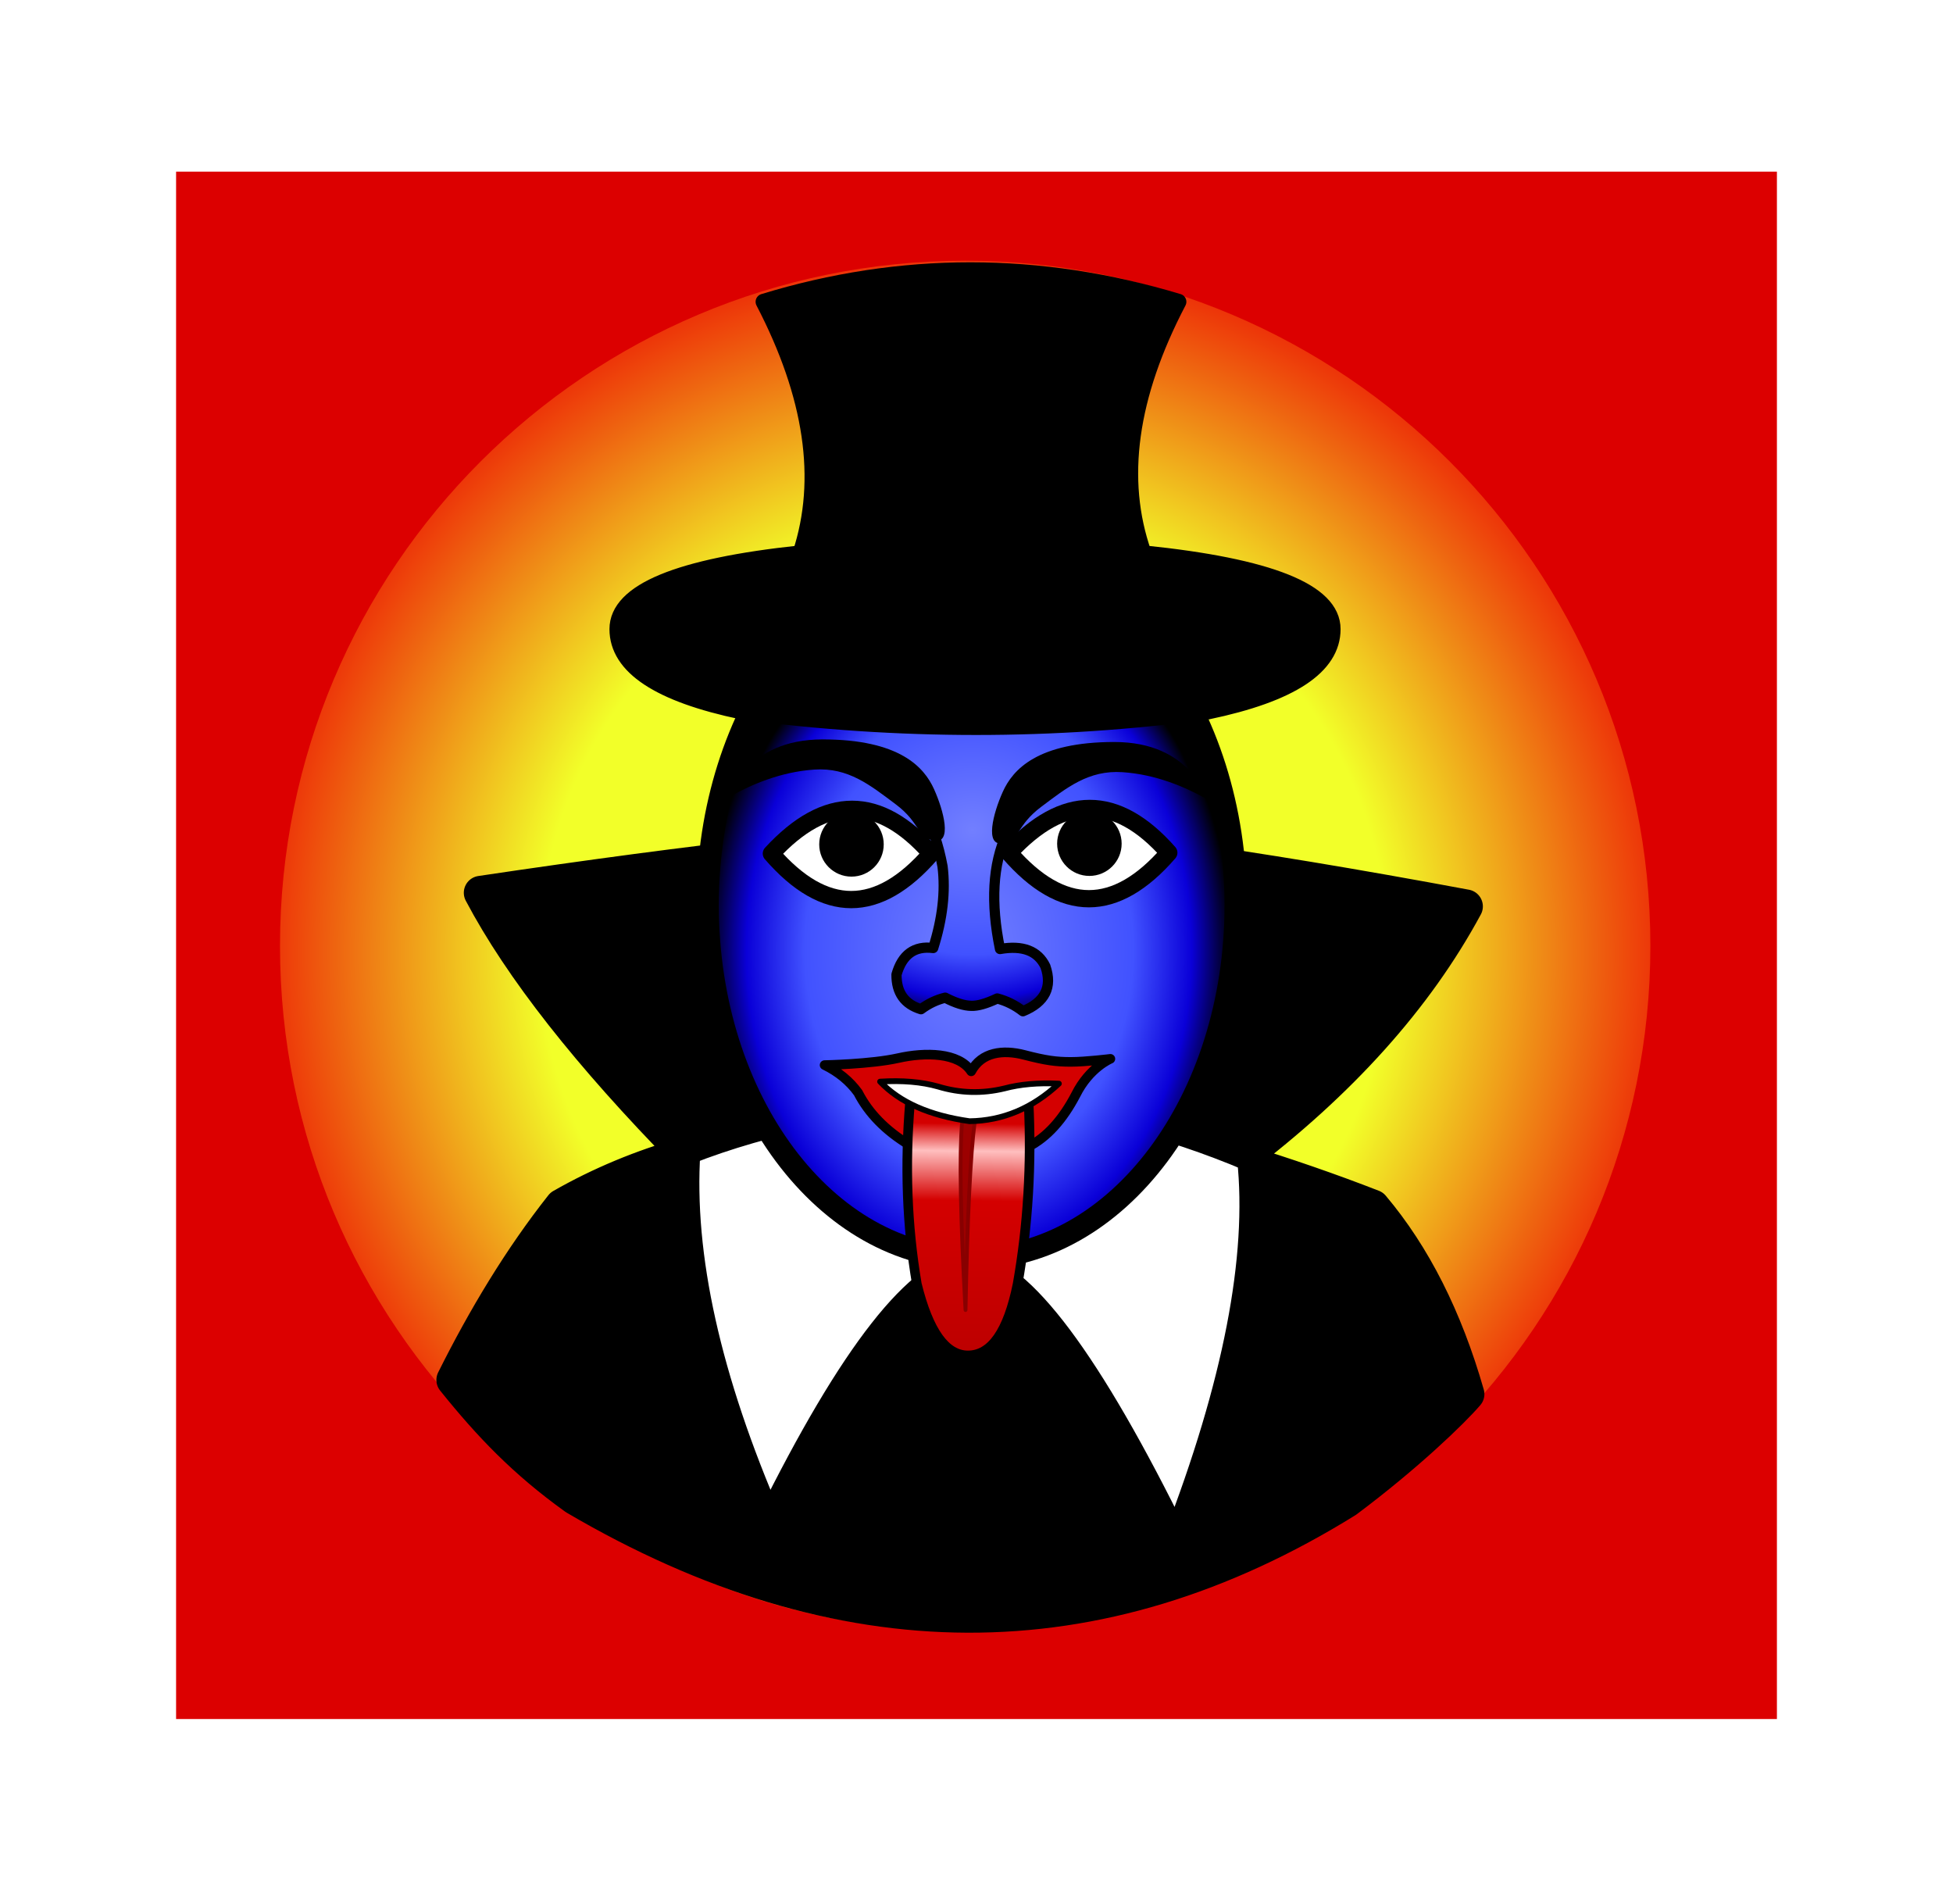
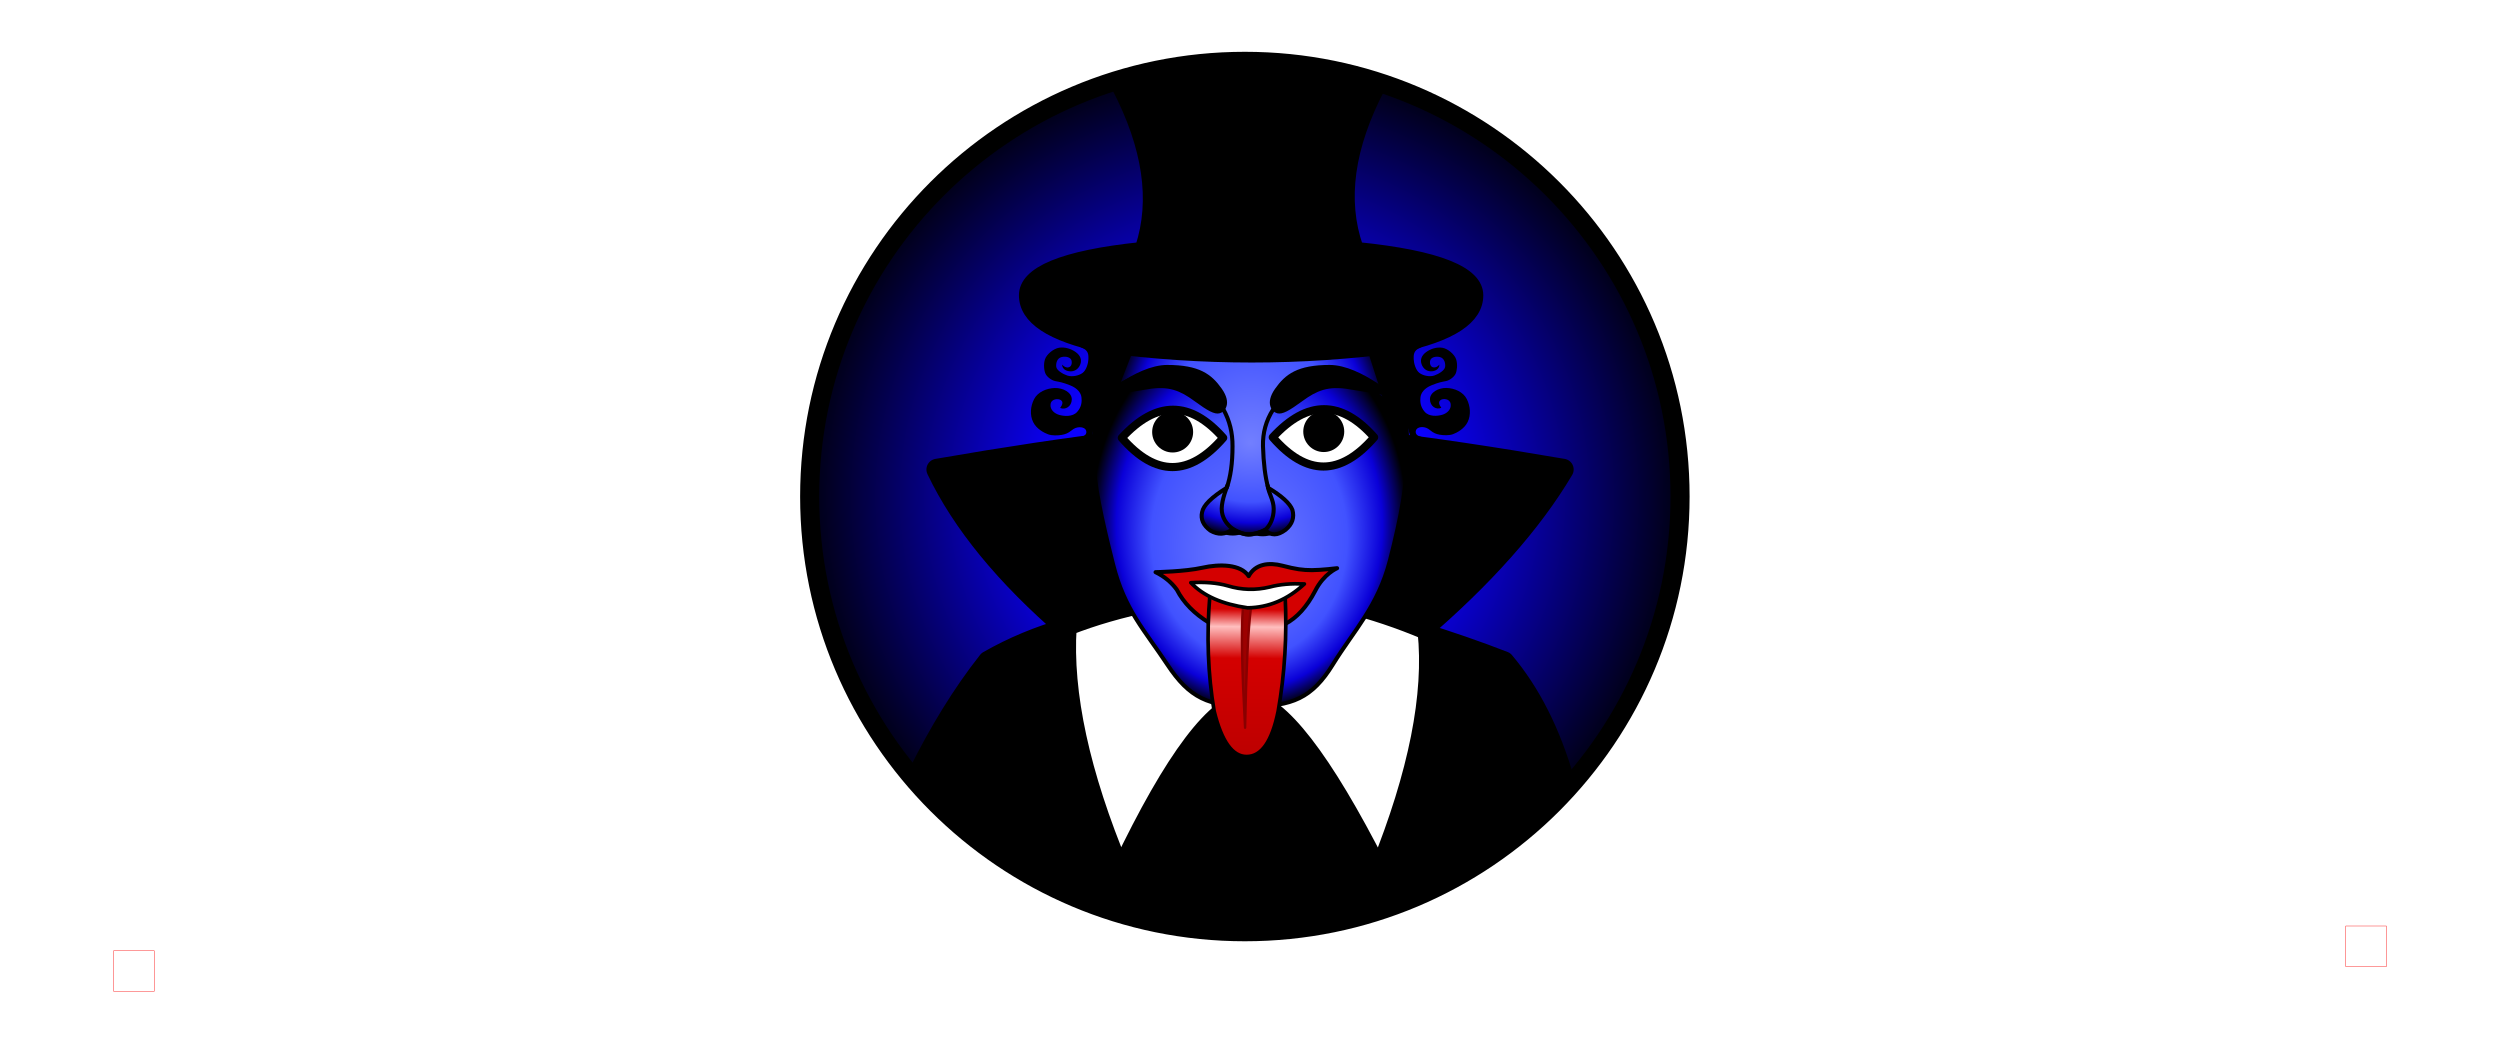
- <svg xmlns="http://www.w3.org/2000/svg" width="100%" height="100%" version="1.1" style="stroke-linecap: round; stroke-linejoin: round;" viewBox="-2303.406 -506.63 3054.602 2977.298">
-   <defs id="SvgjsDefs1133">
-     <radialGradient id="SvgjsRadialGradient3744" r="0.498" fx="0.495" fy="0.564" cx="0.495" cy="0.564">
-       <stop id="SvgjsStop75868" stop-opacity="1" stop-color="#727fff" offset="0" />
-       <stop id="SvgjsStop75869" stop-opacity="1" stop-color="#4152ff" offset="0.624" />
-       <stop id="SvgjsStop75870" stop-opacity="1" stop-color="#0a00d8" offset="0.847" />
-       <stop id="SvgjsStop75871" stop-opacity="1" stop-color="#000000" offset="1" />
-     </radialGradient>
+ <svg xmlns="http://www.w3.org/2000/svg" width="100%" height="100%" version="1.1" style="stroke-linecap: round; stroke-linejoin: round;" viewBox="-3859.333 -249.965 6156.343 2568.959">
+   <defs id="SvgjsDefs1187">
    <linearGradient id="SvgjsLinearGradient54467" x1="0" y1="-0.085" x2="-0.007" y2="1.072">
      <stop id="SvgjsStop54468" stop-opacity="1" stop-color="#ce0000" offset="0" />
      <stop id="SvgjsStop54469" stop-opacity="1" stop-color="#d40000" offset="0.145" />
      <stop id="SvgjsStop54470" stop-opacity="1" stop-color="#ffbfbf" offset="0.239" />
      <stop id="SvgjsStop54471" stop-opacity="1" stop-color="#d40000" offset="0.408" />
      <stop id="SvgjsStop54472" stop-opacity="1" stop-color="#ba0000" offset="1" />
    </linearGradient>
-     <radialGradient id="SvgjsRadialGradient64869" spreadMethod="pad" r="0.475" fx="0.5" fy="0.57" cx="0.5" cy="0.57">
+     <radialGradient id="SvgjsRadialGradient64869" spreadMethod="pad" r="0.501" fx="0.496" fy="0.654" cx="0.497" cy="0.509">
      <stop id="SvgjsStop122794" stop-opacity="1" stop-color="#727fff" offset="0" />
      <stop id="SvgjsStop122795" stop-opacity="1" stop-color="#4152ff" offset="0.624" />
      <stop id="SvgjsStop122796" stop-opacity="1" stop-color="#0a00d8" offset="0.847" />
      <stop id="SvgjsStop122797" stop-opacity="1" stop-color="#000000" offset="1" />
    </radialGradient>
-     <radialGradient id="SvgjsRadialGradient76159" r="0.55" fx="0.499" fy="0.505" cx="0.499" cy="0.505" spreadMethod="reflect">
-       <stop id="SvgjsStop79862" stop-opacity="1" stop-color="#f2ff29" offset="0" />
-       <stop id="SvgjsStop79863" stop-opacity="1" stop-color="#f2ff29" offset="0.557" />
-       <stop id="SvgjsStop79864" stop-opacity="1" stop-color="#ec0000" offset="1" />
+     <radialGradient id="SvgjsRadialGradient2819" spreadMethod="pad" r="0.521" fx="0.5" fy="0.5" cx="0.5" cy="0.5">
+       <stop id="SvgjsStop35818" stop-opacity="1" stop-color="#0b00fe" offset="0.408" />
+       <stop id="SvgjsStop35819" stop-opacity="1" stop-color="#000000" offset="1" />
    </radialGradient>
  </defs>
-   <svg id="S-5c-ef7d70" style="overflow: visible; pointer-events: all;" data-disabled="false" data-hidden="false">
-     <rect id="R-21-d31275" width="2503.772" height="2419.915" style="stroke: rgb(0, 0, 0); stroke-opacity: 1; stroke-width: 0; fill: rgb(220, 0, 0); fill-opacity: 1;" transform="matrix(1,0,0,1,-2027.991,-238.1848)" />
-     <circle id="C-ae-b0e21b" r="1071.678" cx="0" cy="0" style="stroke: rgb(0, 0, 0); stroke-opacity: 1; stroke-width: 0; fill: url(&quot;#SvgjsRadialGradient76159&quot;); fill-opacity: 1;" data-fill="#f2ff29" transform="matrix(1,0,0,1,-793.8103,972.7687)" />
+   <svg id="S-f1-758a21" style="overflow: visible; pointer-events: all;" data-disabled="false" data-hidden="false">
+     <circle id="SvgjsCircle1296" r="1071.678" cx="0" cy="0" style="stroke: rgb(0, 0, 0); stroke-opacity: 1; stroke-width: 47; fill: url(&quot;#SvgjsRadialGradient2819&quot;); fill-opacity: 1;" data-fill="#f2ff29" transform="matrix(1,0,0,1,-793.8103,972.7687)" />
  </svg>
  <svg id="S-d7-1e40b1" style="overflow: visible; pointer-events: all;" data-disabled="false" data-hidden="false">
-     <path id="P-16-d84e4b" d="M-1403.909 1836.004C-1483.531 1778.796 -1537.516 1722.225 -1594.372 1651.462C-1545.973 1554.385 -1489.481 1460.622 -1424.895 1378.944Q-1334.668 1327.386 -1230.637 1298.003Q-1458.352 1065.992 -1551.489 889.574Q-1031.61 812.237 -784.351 804.531Q-535.153 813.124 -10.616 910.863Q-126.621 1125.689 -366.756 1307.474Q-255.047 1341.846 -156.309 1380.321C-91.676 1456.912 -42.316 1554.666 -8.23 1673.583C-31.812 1701.099 -103.636 1770.314 -197.388 1840.389Q-780.211 2202.224 -1403.909 1836.004 " style="stroke: rgb(0, 0, 0); stroke-opacity: 1; stroke-width: 53; fill: rgb(0, 0, 0); fill-opacity: 1;" />
-     <path id="P-58-a80c98" d="M-737.733 1199.286Q-512.044 1223.362 -320.019 1304.962Q-295.334 1537.698 -435.694 1901.294Q-640.225 1483.974 -757.639 1471.277Q-877.537 1479.302 -1071.905 1872.044Q-1216.487 1538.99 -1200.433 1294.349Q-1017.06 1222.121 -737.734 1199.286 " style="stroke: rgb(0, 0, 0); stroke-opacity: 1; stroke-width: 41; fill: rgb(255, 255, 255); fill-opacity: 1;" transform="matrix(1,0,0,1,-28.0271,0.0001220703)" />
+     <path id="P-16-d84e4b" d="M-1403.909 1836.004C-1483.531 1778.796 -1537.516 1722.225 -1594.372 1651.462C-1545.973 1554.385 -1489.481 1460.622 -1424.895 1378.944Q-1334.668 1327.386 -1230.637 1298.003Q-1458.352 1101.84 -1551.489 906.219Q-1031.61 815.964 -784.351 815.964Q-535.153 815.964 -10.616 906.219Q-126.621 1101.84 -366.756 1307.474Q-255.047 1341.846 -156.309 1380.321C-91.676 1456.912 -42.316 1554.666 -8.23 1673.583C-31.812 1701.099 -103.636 1770.314 -197.388 1840.389Q-780.211 2202.224 -1403.909 1836.004 " style="stroke: rgb(0, 0, 0); stroke-opacity: 1; stroke-width: 53; fill: rgb(0, 0, 0); fill-opacity: 1;" />
+     <path id="P-58-a80c98" d="M-737.733 1199.286Q-512.044 1223.362 -320.019 1304.962Q-295.334 1537.698 -435.694 1886.669Q-640.225 1483.974 -757.639 1471.277Q-877.537 1479.302 -1071.905 1886.669Q-1216.487 1538.99 -1200.433 1294.349Q-1017.06 1222.121 -737.734 1199.286 " style="stroke: rgb(0, 0, 0); stroke-opacity: 1; stroke-width: 41; fill: rgb(255, 255, 255); fill-opacity: 1;" transform="matrix(1,0,0,1,-28.0271,0.0001220703)" />
+   </svg>
+   <svg id="S-3f-d09d9b" style="overflow: visible; pointer-events: all;" data-disabled="false" data-hidden="false">
+     <path id="P-fa-cb4c35" d="M-786.732 574.885S-1066.378 472.421 -1116.037 615.07S-1166.519 809.621 -1166.519 874.119S-1146.54 1028.601 -1118.307 1140.178S-1040.153 1302.76 -985.049 1386.109S-883.43 1489.721 -780.496 1489.721S-628.341 1469.459 -576.939 1386.109S-465.536 1242.32 -436.7 1130.743S-394.314 938.617 -394.314 874.119S-389.479 757.72 -444.972 614.52 " style="stroke: rgb(0, 0, 0); stroke-opacity: 1; stroke-width: 10; fill: url(&quot;#SvgjsRadialGradient64869&quot;); fill-opacity: 1;" transform="matrix(1,0,0,1,0,0)" />
  </svg>
  <svg id="S-cf-7743e1" style="overflow: visible; pointer-events: all;" data-disabled="false" data-hidden="false">
-     <ellipse id="E-4c-5e7d75" rx="413.003" ry="552.459" cx="0" cy="0" style="stroke: rgb(0, 0, 0); stroke-opacity: 1; stroke-width: 35; fill: url(&quot;#SvgjsRadialGradient3744&quot;); fill-opacity: 1;" data-fill="#4152ff" data-stroke="#000000" transform="matrix(1,0,0,1,-783.6359,908.9143)" />
-     <path id="P-70-faa7e4" d="M-109.412 4508.801Q-39.889 4327.68 38.429 4219.839Q252.105 4175.619 502.327 4227.36Q568.624 4312.737 635.444 4522.229Q541.406 4419.794 435.51 4474.885Q261.061 4543.757 305.599 4760.541Q358.937 4751.19 376.581 4787.68Q393.374 4836.378 341.49 4857.862Q323.245 4843.624 301.264 4837.886Q275.663 4849.934 260.807 4849.396Q244.189 4849.22 219.909 4836.64Q199.6 4841.58 181.984 4854.672Q143.361 4842.917 143.703 4800.44Q157.137 4753.421 201.125 4758.969Q222.955 4690.119 215.731 4631.457Q197.733 4532.781 130.304 4468.91Q13.581 4434.28 -109.941 4505.11 " style="stroke: rgb(0, 0, 0); stroke-opacity: 1; stroke-width: 16; fill: url(&quot;#SvgjsRadialGradient64869&quot;); fill-opacity: 1;" data-fill="url(&quot;#SvgjsRadialGradient3744&quot;)" transform="matrix(1,0,0,1,-1044.94,-3783.014)" />
-     <path id="P-2a-bff9dc" d="M816.603 4499.704S839.613 4411.047 960.187 4411.047S1119.025 4454.51 1134.489 4488.693S1162.964 4574.071 1135.129 4569.432S1113.933 4541.888 1074.389 4512.343S1000.638 4454.695 947.443 4458.242S848.52 4481.973 816.603 4499.705 " style="stroke: rgb(0, 0, 0); stroke-opacity: 1; stroke-width: 0; fill: rgb(0, 0, 0); fill-opacity: 1;" transform="matrix(1,0,0,1,-1977.091,-3761.343)" />
-     <path id="P-2a-bff9dc" d="M1151.433 4499.704S1128.423 4411.047 1007.849 4411.047S849.011 4454.51 833.547 4488.693S805.072 4574.071 832.907 4569.432S854.104 4541.888 893.648 4512.343S967.399 4454.695 1020.593 4458.242S1119.516 4481.973 1151.433 4499.705 " style="stroke: rgb(0, 0, 0); stroke-opacity: 1; stroke-width: 0; fill: rgb(0, 0, 0); fill-opacity: 1;" transform="matrix(1,0,0,1,-1568.413,-3757.291)" />
+     <ellipse id="E-9f-915f4f" rx="18.31" ry="36.62" cx="0" cy="0" style="stroke: rgb(0, 0, 0); stroke-opacity: 1; stroke-width: 0; fill: rgb(0, 0, 0); fill-opacity: 1;" transform="matrix(5.204170427930421e-18,1,-1,5.204170427930421e-18,-750.0471,1052.388)" />
+     <ellipse id="E-9f-915f4f" rx="18.013" ry="36.025" cx="0" cy="0" style="stroke: rgb(0, 0, 0); stroke-opacity: 1; stroke-width: 0; fill: rgb(0, 0, 0); fill-opacity: 1;" transform="matrix(5.204170427930421e-18,1,-1,5.204170427930421e-18,-823.705,1050.84)" />
+     <path id="P-70-faa7e4" d="M-64.068 4485.216Q5.72 4305.941 38.429 4219.839Q252.105 4175.619 502.327 4227.36Q533.449 4316.361 600.27 4525.852Q492.455 4423.418 400.442 4467.514Q293.179 4533.575 295.769 4631.77Q297.638 4694.989 308.586 4734.364Q358.822 4764.632 368.116 4788.492Q376.224 4816.947 351.424 4837.614Q321.752 4860.053 301.264 4837.886Q275.663 4849.934 260.807 4849.396Q244.189 4849.22 219.909 4836.64Q194.894 4856.29 166.129 4839.652Q139.743 4820 145.821 4794.302Q150.417 4769.104 206.401 4734.364Q220.649 4694.989 220.741 4631.77Q221.529 4533.575 130.304 4467.514Q59.189 4412.541 -64.068 4485.216 " style="stroke: rgb(0, 0, 0); stroke-opacity: 1; stroke-width: 10; fill: url(&quot;#SvgjsRadialGradient64869&quot;); fill-opacity: 1;" data-fill="url(&quot;#SvgjsRadialGradient3744&quot;)" transform="matrix(1,0,0,1,-1044.94,-3783.014)" />
+     <path id="P-2a-bff9dc" d="M816.603 4499.704S913.233 4410.052 992.023 4410.053S1101.118 4432.623 1126.53 4468.796S1134.113 4525.787 1121.201 4529.106S1091.814 4522.966 1058.239 4498.396S995.663 4460.665 942.469 4470.18S848.52 4481.973 816.603 4499.705 " style="stroke: rgb(0, 0, 0); stroke-opacity: 1; stroke-width: 0; fill: rgb(0, 0, 0); fill-opacity: 1;" transform="matrix(1,0,0,1,-1977.091,-3761.343)" />
    <g id="G-a7-4077c1" transform="matrix(1,0,0,1,2.159435,1.1368683772161603e-13)">
-       <path id="P-7f-fb1aec" d="M350.861 4622.1Q478.473 4483.628 600.654 4622.1Q475.757 4766.002 350.861 4622.1 " style="stroke: rgb(0, 0, 0); stroke-opacity: 1; stroke-width: 27; fill: rgb(255, 255, 255); fill-opacity: 1;" transform="matrix(1,0,0,1,-1449.949,-3793.848)" />
+       <path id="P-7f-fb1aec" d="M350.861 4622.1Q478.473 4483.628 600.654 4622.1Q475.757 4766.002 350.861 4622.1 " style="stroke: rgb(0, 0, 0); stroke-opacity: 1; stroke-width: 20; fill: rgb(255, 255, 255); fill-opacity: 1;" transform="matrix(1,0,0,1,-1449.949,-3793.848)" />
      <circle id="C-47-b7c96b" r="50.446" cx="0" cy="0" style="stroke: rgb(0, 0, 0); stroke-opacity: 1; stroke-width: 0; fill: rgb(0, 0, 0); fill-opacity: 1;" transform="matrix(1,0,0,1,-973.8147,813.86)" />
    </g>
    <g id="G-23-042f56" transform="matrix(1,0,0,1,-8.637722,1.1368683772161603e-13)">
-       <path id="P-7f-fb1aec" d="M350.861 4622.1Q478.473 4483.628 600.654 4622.1Q475.757 4766.002 350.861 4622.1 " style="stroke: rgb(0, 0, 0); stroke-opacity: 1; stroke-width: 27; fill: rgb(255, 255, 255); fill-opacity: 1;" transform="matrix(1,0,0,1,-1067.361,-3795.181)" />
+       <path id="P-7f-fb1aec" d="M350.861 4622.1Q478.473 4483.628 600.654 4622.1Q475.757 4766.002 350.861 4622.1 " style="stroke: rgb(0, 0, 0); stroke-opacity: 1; stroke-width: 20; fill: rgb(255, 255, 255); fill-opacity: 1;" transform="matrix(1,0,0,1,-1067.361,-3795.181)" />
      <circle id="C-47-b7c96b" r="50.446" cx="0" cy="0" style="stroke: rgb(0, 0, 0); stroke-opacity: 1; stroke-width: 0; fill: rgb(0, 0, 0); fill-opacity: 1;" transform="matrix(1,0,0,1,-590.9041,812.7618)" />
    </g>
+     <path id="P-2a-bff9dc" d="M1139.418 4499.704S1042.788 4410.052 963.999 4410.053S854.904 4432.623 829.491 4468.796S821.909 4525.787 834.821 4529.106S864.208 4522.966 897.783 4498.396S960.358 4460.665 1013.552 4470.18S1107.502 4481.973 1139.418 4499.705 " style="stroke: rgb(0, 0, 0); stroke-opacity: 1; stroke-width: 0; fill: rgb(0, 0, 0); fill-opacity: 1;" transform="matrix(1,0,0,1,-1548.965,-3761.343)" />
+     <path id="P-22-322853" d="M-836.747 945.737S-850.736 980.222 -850.856 1002.526S-838.24 1040.07 -829.119 1048.059S-798.636 1066.01 -786.875 1066.01S-750.137 1061.604 -740.983 1052.397S-722.707 1026.013 -722.793 1003.452S-734.695 966.64 -737.697 946.102 " style="stroke: rgb(0, 0, 0); stroke-opacity: 1; stroke-width: 10; fill: rgb(0, 0, 0); fill-opacity: 0;" />
  </svg>
  <svg id="S-d1-d8247f" style="overflow: visible; pointer-events: all;" data-disabled="false" data-hidden="false">
-     <path id="P-82-d81839" d="M1003.94 4929.946S1076.521 4928.615 1119.011 4919.047C1161.501 4909.479 1213.886 4910.096 1233.263 4939.728C1249.484 4909.403 1283.061 4905.362 1316.385 4914.04S1366.005 4924.963 1389.153 4924.963S1450.985 4920.178 1450.985 4920.178S1418.192 4933.682 1396.972 4976.121Q1366.018 5035.41 1322.65 5057.672Q1267.653 5079 1223.749 5080.641Q1186.501 5077.649 1136.282 5054.743Q1081.145 5021.323 1056.358 4973.137Q1036.504 4945.834 1003.94 4929.946 " style="stroke: rgb(0, 0, 0); stroke-opacity: 1; stroke-width: 15; fill: rgb(212, 0, 0); fill-opacity: 1;" transform="matrix(1,0,0,1,-2017.667,-3770.919)" />
-     <path id="P-9f-217f26" d="M-879.975 1216.218Q-879.975 1216.218 -694.681 1216.218Q-687.342 1363.06 -711.816 1501.436Q-734.345 1613.062 -789.502 1613.062Q-841.988 1613.062 -869.403 1501.436Q-892.609 1364.841 -879.975 1216.218 " style="stroke: rgb(0, 0, 0); stroke-opacity: 1; stroke-width: 15; fill: url(&quot;#SvgjsLinearGradient54467&quot;); fill-opacity: 1;" transform="matrix(1,0,0,1,-2.2737367544323206e-13,0)" data-fill="#d40000" />
+     <path id="P-82-d81839" d="M1003.94 4929.946S1076.521 4928.615 1119.011 4919.047C1161.501 4909.479 1213.886 4910.096 1233.263 4939.728C1249.484 4909.403 1283.061 4905.362 1316.385 4914.04S1366.005 4924.963 1389.153 4924.963S1450.985 4920.178 1450.985 4920.178S1418.192 4933.682 1396.972 4976.121Q1366.018 5035.41 1322.65 5057.672Q1267.653 5079 1223.749 5080.641Q1186.501 5077.649 1136.282 5054.743Q1081.145 5021.323 1056.358 4973.137Q1036.504 4945.834 1003.94 4929.946 " style="stroke: rgb(0, 0, 0); stroke-opacity: 1; stroke-width: 10; fill: rgb(212, 0, 0); fill-opacity: 1;" transform="matrix(1,0,0,1,-2017.667,-3770.919)" />
+     <path id="P-9f-217f26" d="M-879.975 1216.218Q-879.975 1216.218 -694.681 1216.218Q-687.342 1363.06 -711.816 1501.436Q-734.345 1613.062 -789.502 1613.062Q-841.988 1613.062 -869.403 1501.436Q-892.609 1364.841 -879.975 1216.218 " style="stroke: rgb(0, 0, 0); stroke-opacity: 1; stroke-width: 9; fill: url(&quot;#SvgjsLinearGradient54467&quot;); fill-opacity: 1;" data-fill="#d40000" transform="matrix(1,0,0,1,0,0)" />
    <path id="P-4c-a47e26" d="M-778.889 1247.546Q-789.043 1325.167 -793.271 1542.095Q-805.283 1323.024 -798.608 1248.246 " style="stroke: rgb(136, 0, 0); stroke-opacity: 1; stroke-width: 6; fill: rgb(156, 0, 0); fill-opacity: 1;" transform="matrix(1,0,0,1,4.547473508864641e-13,-2.2737367544323206e-13)" />
    <path id="P-76-a077b6" d="M159.565 4922.86Q211.78 4919.623 250.464 4930.607Q301.575 4946.141 354.05 4933.519Q390.62 4923.676 439.249 4925.988Q377.204 4983.774 299.454 4984.768Q205.606 4971.475 159.565 4922.86 " style="stroke: rgb(0, 0, 0); stroke-opacity: 1; stroke-width: 9; fill: rgb(255, 255, 255); fill-opacity: 1;" transform="matrix(1,0,0,1,-1086.473,-3737.966)" />
  </svg>
-   <svg id="S-c9-ce6460" style="overflow: visible; pointer-events: all;">
+   <svg id="S-0c-b58f9a" style="overflow: visible; pointer-events: all;" data-hidden="false" data-disabled="false">
+     <path id="P-5b-4ce967" d="M-1211.987 569.459S-1215.507 586.573 -1230.259 592.478S-1244.957 609.987 -1244.653 619.462S-1239.994 646.469 -1230.596 653.556S-1205.024 663.743 -1193.929 660.001S-1168.391 647.305 -1167.236 638.685S-1168.957 617.135 -1180.238 614.499S-1202.087 615.715 -1203.917 622.9S-1203.606 637.846 -1197.464 639.615S-1186.071 638.432 -1181.363 633.102C-1181.405 644.732 -1192.498 650.136 -1203.147 649.612S-1221.698 642.154 -1225.265 631.963S-1225.922 611.231 -1214.449 602.644S-1187.643 589.486 -1174.194 591.608S-1144.091 607.645 -1140.054 620.193S-1138.072 648.884 -1141.636 656.087S-1155.642 671.81 -1165.243 673.716S-1182.079 676.487 -1200.468 683.904S-1226.669 703.089 -1227.881 713.257S-1228.644 736.665 -1217.535 749.314S-1185.959 760.007 -1174.602 756.751S-1151.701 744.054 -1153.503 730.33S-1172.399 716.01 -1178.39 720.402S-1182.475 731.339 -1176.581 739.58C-1189.155 745.183 -1204.29 735.943 -1204.597 718.713S-1183.481 690.002 -1163.685 690.61S-1122.605 700.365 -1113.767 718.148S-1103.464 757.068 -1111.602 774.236S-1138.517 800.995 -1147.806 804.445S-1171.262 807.413 -1180.464 805.768S-1196.324 801.221 -1203.654 795.057S-1216.8 787.093 -1223.938 786.919S-1238.092 790.023 -1239.394 796.227S-1237.771 808.08 -1227.161 810.67S-1243.847 822.287 -1251.147 813.615S-1273.32 699.136 -1319.073 606.74 " style="stroke: rgb(250, 0, 0); stroke-opacity: 1; stroke-width: 0; fill: rgb(0, 0, 0); fill-opacity: 1;" transform="matrix(1,0,0,1,866.5641,14.77081)" />
+     <path id="P-5b-4ce967" d="M-1251.174 569.459S-1247.572 586.612 -1232.478 592.53S-1217.44 610.079 -1217.751 619.575S-1222.518 646.644 -1232.134 653.747S-1258.298 663.957 -1269.649 660.206S-1295.779 647.482 -1296.96 638.842S-1295.199 617.243 -1283.657 614.601S-1261.303 615.82 -1259.43 623.022S-1259.749 638.001 -1266.032 639.774S-1277.69 638.588 -1282.507 633.246C-1282.464 644.903 -1271.114 650.319 -1260.218 649.794S-1241.237 642.319 -1237.588 632.105S-1236.916 611.326 -1248.655 602.719S-1276.082 589.531 -1289.841 591.658S-1320.642 607.731 -1324.772 620.308S-1326.8 649.064 -1323.153 656.284S-1308.823 672.042 -1298.999 673.953S-1281.774 676.73 -1262.959 684.164S-1236.151 703.391 -1234.911 713.583S-1234.131 737.044 -1245.498 749.722S-1277.804 760.439 -1289.424 757.175S-1312.855 744.45 -1311.011 730.695S-1291.678 716.342 -1285.548 720.744S-1281.369 731.706 -1287.399 739.965C-1274.534 745.581 -1259.049 736.321 -1258.735 719.051S-1280.339 690.275 -1300.594 690.884S-1342.624 700.661 -1351.668 718.485S-1362.208 757.493 -1353.882 774.7S-1326.344 801.52 -1316.84 804.978S-1292.841 807.953 -1283.427 806.304S-1267.199 801.747 -1259.7 795.569S-1246.249 787.587 -1238.946 787.412S-1224.464 790.523 -1223.132 796.741S-1224.792 808.621 -1235.648 811.217S-1218.576 822.86 -1211.107 814.169S-1197.45 697.13 -1144.851 602.746 " style="stroke: rgb(250, 0, 0); stroke-opacity: 1; stroke-width: 0; fill: rgb(0, 0, 0); fill-opacity: 1;" transform="matrix(1,0,0,1,38.69983,14.64972)" />
    <path id="SvgjsPath2750" d="M-1142.92 617.216Q-774.887 665.644 -414.727 617.216Q-219.175 576.46 -219.175 488.377Q-219.175 400.109 -514.775 369.909Q-575.559 196.661 -460.347 -23.53Q-786.861 -122.052 -1109.099 -23.53Q-994.647 196.661 -1051.297 369.909Q-1337.675 400.109 -1337.675 488.377Q-1337.675 576.46 -1142.92 617.216 " style="stroke: rgb(0, 0, 0); stroke-opacity: 1; stroke-width: 25; fill: rgb(0, 0, 0); fill-opacity: 1;" data-fill="#000000" transform="matrix(1,0,0,1,-1.8189894035458565e-12,-11.14154)" />
+     <rect id="R-c1-fae6cf" width="100" height="100" style="stroke: rgb(250, 0, 0); stroke-opacity: 1; fill: rgb(0, 0, 0); fill-opacity: 0;" transform="matrix(1,0,0,1,-3579.499,2091.196)" />
+     <rect id="R-c5-d1821b" width="100" height="100" style="stroke: rgb(250, 0, 0); stroke-opacity: 1; fill: rgb(0, 0, 0); fill-opacity: 0;" transform="matrix(1,0,0,1,1917.176,2030.315)" />
  </svg>
</svg>
